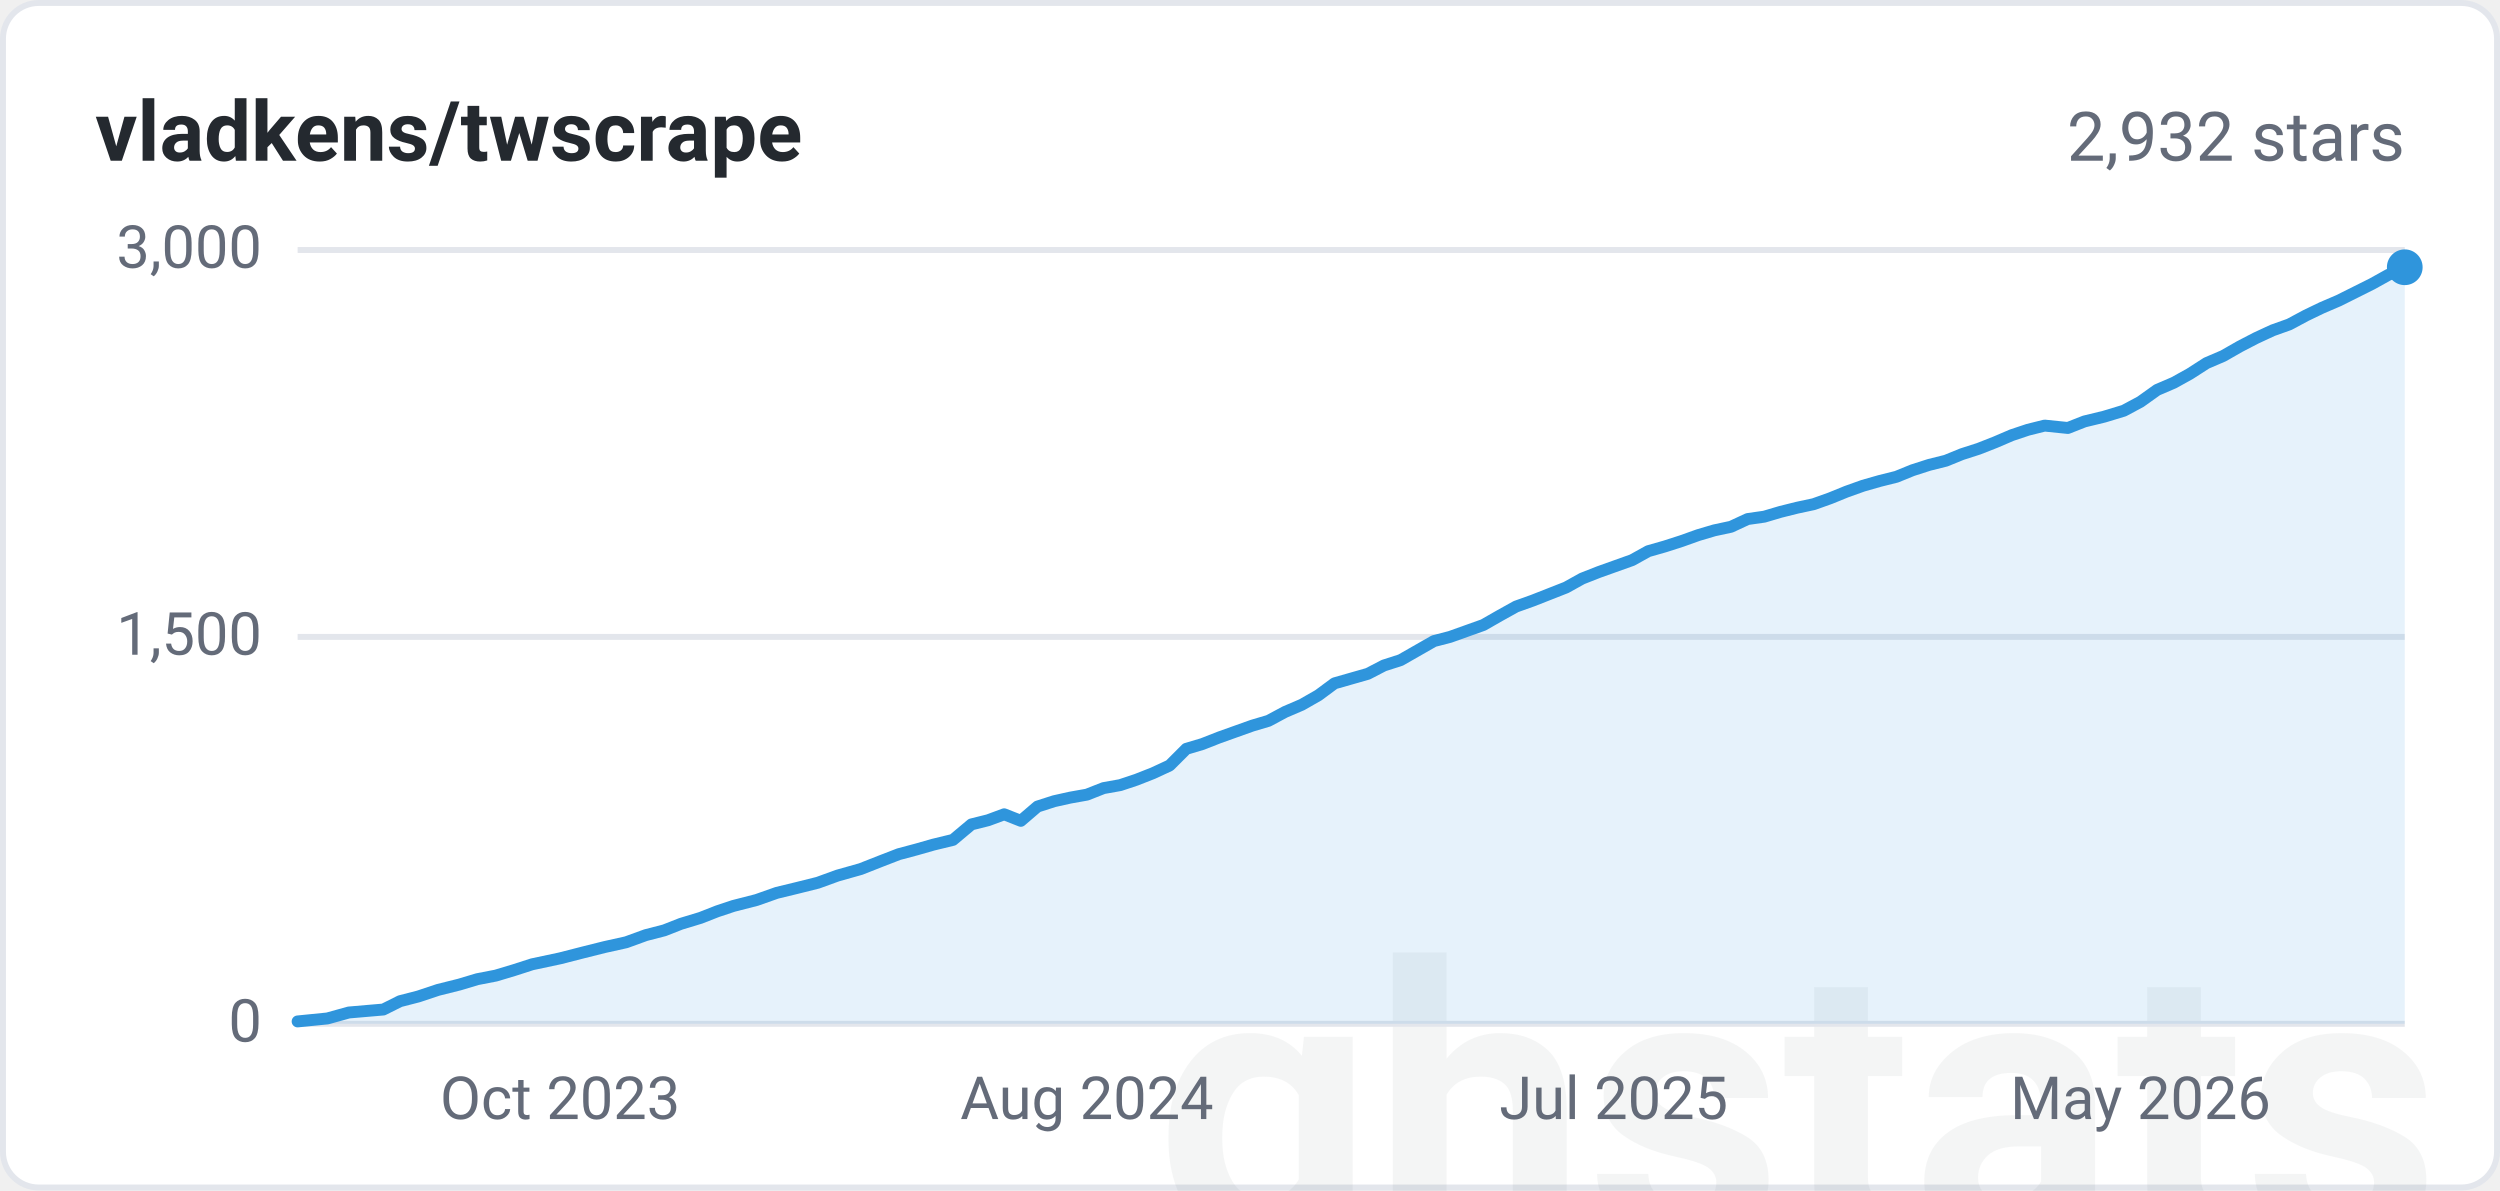
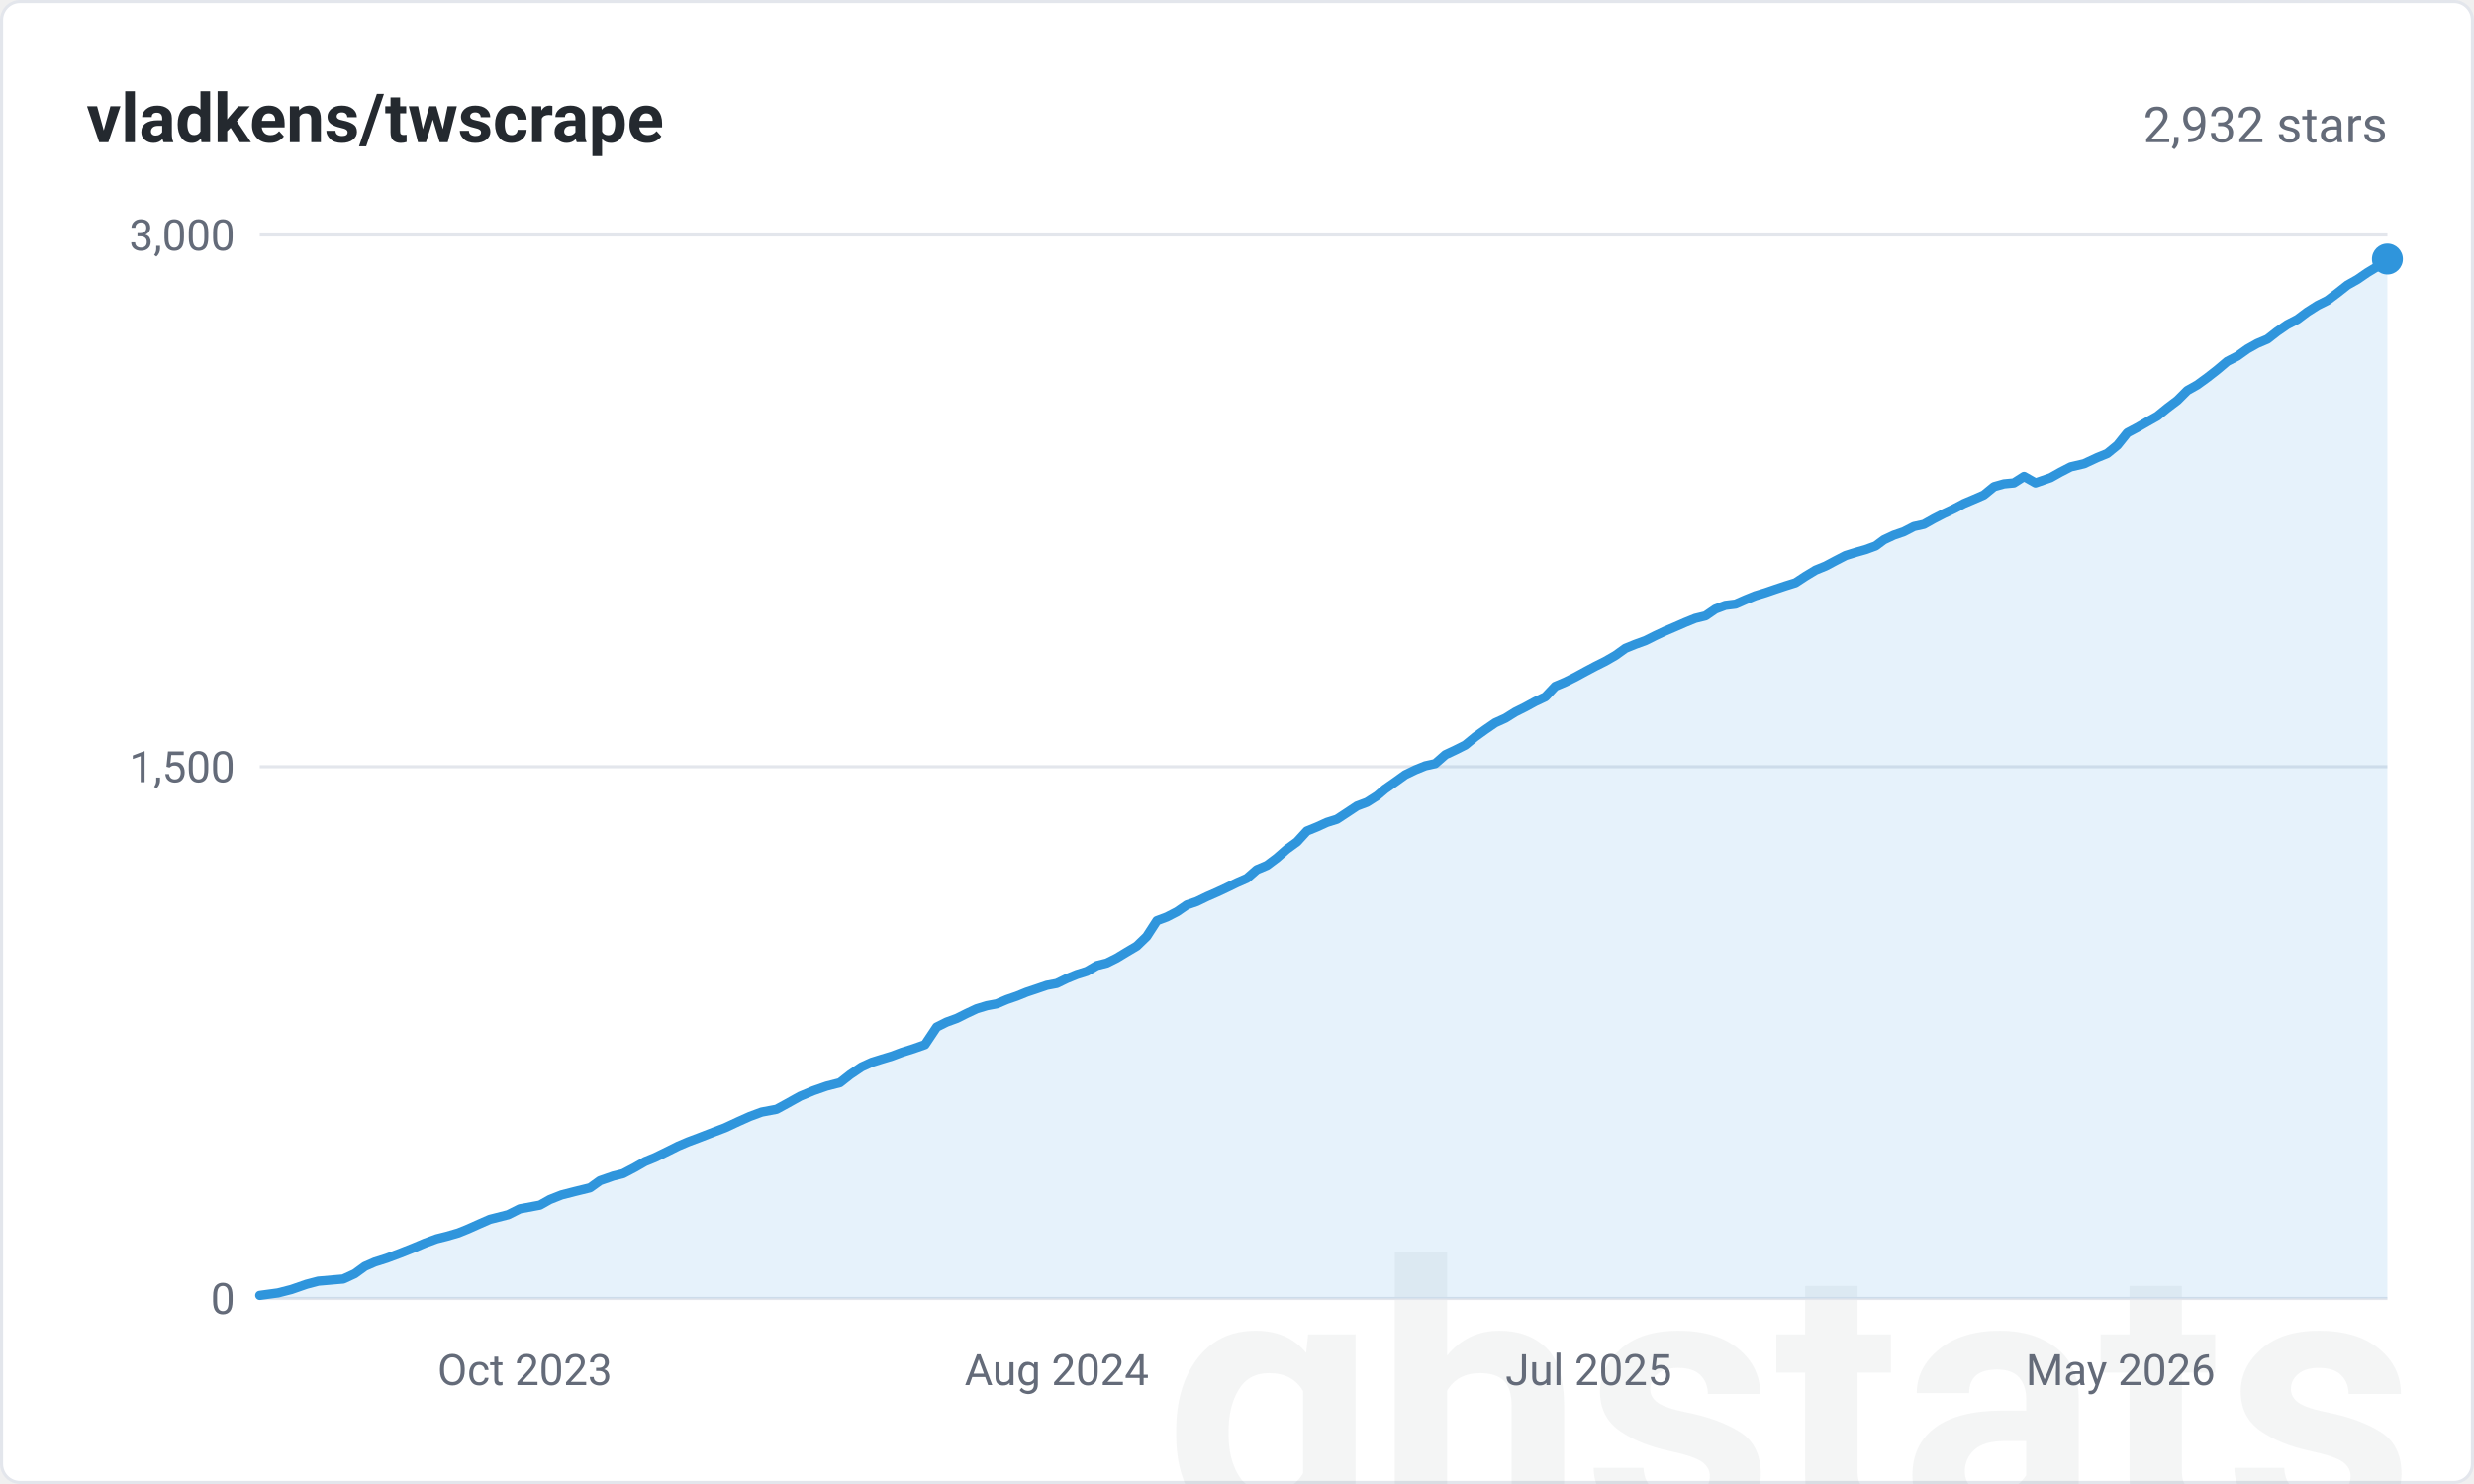
- <svg xmlns="http://www.w3.org/2000/svg" width="420" height="200" viewBox="0 0 420 200" font-family="system-ui, -apple-system, 'Segoe UI', Roboto, Helvetica, Arial, sans-serif">
-   <style>text{font-variant-numeric:tabular-nums}.card{fill:#ffffff;stroke:#e3e6ec}.head{fill:#24292f}.ink{fill:#373c44}.muted{fill:#646b79}.good{fill:#0f7a2a}.bad{fill:#c23a3a}.mark{fill:#24292f;fill-opacity:0.05}.bar{fill:#2f95dc;fill-opacity:0.12}.line{fill:none;stroke:#2f95dc;stroke-width:2;stroke-linejoin:round;stroke-linecap:round}.grid{stroke:#e3e6ec}.dot{fill:#2f95dc}@media (prefers-color-scheme:dark){.card{fill:#181c25;stroke:#262d3b}.head{fill:#f0f1f3}.ink{fill:#c2c7d0}.muted{fill:#8891a4}.good{fill:#3fbf5a}.bad{fill:#ef7676}.mark{fill:#f0f1f3;fill-opacity:0.04}.bar{fill:#4fb0f0;fill-opacity:0.12}.line{fill:none;stroke:#4fb0f0;stroke-width:2;stroke-linejoin:round;stroke-linecap:round}.grid{stroke:#262d3b}.dot{fill:#4fb0f0}}</style>
-   <rect x="0.5" y="0.5" width="419" height="199" rx="6" class="card" />
-   <text x="410" y="208" font-size="64" class="mark" font-weight="700" text-anchor="end">ghstats</text>
-   <text x="16" y="27" font-size="14" class="head" font-weight="600">vladkens/twscrape</text>
-   <text x="404" y="27" font-size="11.5" class="muted" text-anchor="end">2,932 stars</text>
-   <line x1="50" y1="172.0" x2="404" y2="172.0" class="grid" />
-   <text x="44" y="175" font-size="10" class="muted" text-anchor="end">0</text>
-   <line x1="50" y1="107.0" x2="404" y2="107.0" class="grid" />
-   <text x="44" y="110" font-size="10" class="muted" text-anchor="end">1,500</text>
-   <line x1="50" y1="42.0" x2="404" y2="42.0" class="grid" />
-   <text x="44" y="45" font-size="10" class="muted" text-anchor="end">3,000</text>
-   <path d="M50.0 171.6L55.0 171.1L58.6 170.1L64.4 169.6L67.2 168.2L70.3 167.4L73.6 166.3L77.2 165.4L80.2 164.5L83.3 163.9L86.3 163.0L89.4 162.0L94.1 161.0L98.0 160.0L101.6 159.1L105.2 158.3L108.5 157.1L111.6 156.3L114.4 155.2L117.7 154.2L120.5 153.1L123.2 152.2L127.1 151.2L130.5 150.0L133.8 149.2L137.4 148.3L140.7 147.1L144.6 146.0L147.9 144.7L151.0 143.5L154.0 142.7L156.8 141.9L160.1 141.1L163.2 138.5L166.0 137.8L168.7 136.8L171.5 137.9L174.3 135.5L177.1 134.6L179.8 134.0L182.6 133.5L185.4 132.4L188.2 131.9L190.9 131.0L193.7 129.9L196.5 128.6L199.3 125.8L202.0 125.0L204.8 123.9L207.6 122.9L210.4 121.9L213.1 121.1L215.9 119.6L218.7 118.4L221.5 116.8L224.2 114.8L227.0 114.0L229.8 113.2L232.5 111.8L235.3 110.9L238.1 109.3L240.9 107.7L243.6 107.0L246.4 106.0L249.2 105.0L252.0 103.4L254.7 101.9L257.5 100.9L260.3 99.8L263.1 98.7L265.8 97.2L268.6 96.1L271.4 95.1L274.2 94.1L276.9 92.6L279.7 91.8L282.5 90.9L285.3 89.9L288.0 89.1L290.8 88.5L293.6 87.2L296.4 86.8L299.1 86.0L301.9 85.3L304.7 84.7L307.5 83.7L310.2 82.6L313.0 81.6L315.8 80.8L318.6 80.1L321.3 79.0L324.1 78.1L326.9 77.4L329.6 76.3L332.4 75.4L335.2 74.3L338.0 73.1L340.7 72.2L343.5 71.5L347.4 71.9L350.2 70.8L353.5 70.0L356.8 69.0L359.6 67.5L362.4 65.5L365.2 64.3L367.9 62.8L370.7 61.0L373.5 59.8L376.3 58.2L379.0 56.8L381.8 55.5L384.6 54.5L387.4 53.0L390.1 51.7L392.9 50.5L395.7 49.1L398.5 47.7L401.2 46.2L404.0 44.9L404 172L50 172Z" class="bar" />
-   <path d="M50.0 171.6L55.0 171.1L58.6 170.1L64.4 169.6L67.2 168.2L70.3 167.4L73.6 166.3L77.2 165.4L80.2 164.5L83.3 163.9L86.3 163.0L89.4 162.0L94.1 161.0L98.0 160.0L101.6 159.1L105.2 158.3L108.5 157.1L111.6 156.3L114.4 155.2L117.7 154.2L120.5 153.1L123.2 152.2L127.1 151.2L130.5 150.0L133.8 149.2L137.4 148.3L140.7 147.1L144.6 146.0L147.9 144.7L151.0 143.5L154.0 142.7L156.8 141.9L160.1 141.1L163.2 138.5L166.0 137.8L168.7 136.8L171.5 137.9L174.3 135.5L177.1 134.6L179.8 134.0L182.6 133.5L185.4 132.4L188.2 131.9L190.9 131.0L193.7 129.9L196.5 128.6L199.3 125.8L202.0 125.0L204.8 123.9L207.6 122.9L210.4 121.9L213.1 121.1L215.9 119.6L218.7 118.4L221.5 116.8L224.2 114.8L227.0 114.0L229.8 113.2L232.5 111.8L235.3 110.9L238.1 109.3L240.9 107.7L243.6 107.0L246.4 106.0L249.2 105.0L252.0 103.4L254.7 101.9L257.5 100.9L260.3 99.8L263.1 98.7L265.8 97.2L268.6 96.1L271.4 95.1L274.2 94.1L276.9 92.6L279.7 91.8L282.5 90.9L285.3 89.9L288.0 89.1L290.8 88.5L293.6 87.2L296.4 86.8L299.1 86.0L301.9 85.3L304.7 84.7L307.5 83.7L310.2 82.6L313.0 81.6L315.8 80.8L318.6 80.1L321.3 79.0L324.1 78.1L326.9 77.4L329.6 76.3L332.4 75.4L335.2 74.3L338.0 73.1L340.7 72.2L343.5 71.5L347.4 71.9L350.2 70.8L353.5 70.0L356.8 69.0L359.6 67.5L362.4 65.5L365.2 64.3L367.9 62.8L370.7 61.0L373.5 59.8L376.3 58.2L379.0 56.8L381.8 55.5L384.6 54.5L387.4 53.0L390.1 51.7L392.9 50.5L395.7 49.1L398.5 47.7L401.2 46.2L404.0 44.9" class="line" />
-   <rect x="401.0" y="41.9" width="6" height="6" rx="3" class="dot" />
-   <text x="94.1" y="188" font-size="10" class="muted" text-anchor="middle">Oct 2023</text>
-   <text x="182.6" y="188" font-size="10" class="muted" text-anchor="middle">Aug 2024</text>
-   <text x="271.1" y="188" font-size="10" class="muted" text-anchor="middle">Jul 2025</text>
-   <text x="359.6" y="188" font-size="10" class="muted" text-anchor="middle">May 2026</text>
+ <svg xmlns="http://www.w3.org/2000/svg" width="800" height="480" viewBox="0 0 800 480" font-family="system-ui, -apple-system, 'Segoe UI', Roboto, Helvetica, Arial, sans-serif">
+   <style>text{font-variant-numeric:tabular-nums}.card{fill:#ffffff;stroke:#e3e6ec}.head{fill:#24292f}.ink{fill:#373c44}.muted{fill:#646b79}.good{fill:#0f7a2a}.bad{fill:#c23a3a}.mark{fill:#24292f;fill-opacity:0.05}.bar{fill:#2f95dc;fill-opacity:0.12}.line{fill:none;stroke-width:3;stroke-linejoin:round;stroke-linecap:round}.grid{stroke:#e3e6ec}.line0{stroke:#2f95dc}.dot0{fill:#2f95dc}.line1{stroke:#eb6834}.dot1{fill:#eb6834}.line2{stroke:#1baf7a}.dot2{fill:#1baf7a}.line3{stroke:#7c6ff0}.dot3{fill:#7c6ff0}@media (prefers-color-scheme:dark){.card{fill:#181c25;stroke:#262d3b}.head{fill:#f0f1f3}.ink{fill:#c2c7d0}.muted{fill:#8891a4}.good{fill:#3fbf5a}.bad{fill:#ef7676}.mark{fill:#f0f1f3;fill-opacity:0.04}.bar{fill:#4fb0f0;fill-opacity:0.12}.line{fill:none;stroke-width:3;stroke-linejoin:round;stroke-linecap:round}.grid{stroke:#262d3b}.line0{stroke:#4fb0f0}.dot0{fill:#4fb0f0}.line1{stroke:#f07a45}.dot1{fill:#f07a45}.line2{stroke:#22c48a}.dot2{fill:#22c48a}.line3{stroke:#9a8cf0}.dot3{fill:#9a8cf0}}</style>
+   <rect x="0.5" y="0.5" width="799" height="479" rx="6" class="card" />
+   <text x="781" y="495" font-size="120" class="mark" font-weight="700" text-anchor="end">ghstats</text>
+   <text x="28" y="46" font-size="22" class="head" font-weight="600">vladkens/twscrape</text>
+   <text x="772" y="46" font-size="16" class="muted" text-anchor="end">2,932 stars</text>
+   <line x1="84" y1="420.0" x2="772" y2="420.0" class="grid" />
+   <text x="76" y="425" font-size="14" class="muted" text-anchor="end">0</text>
+   <line x1="84" y1="248.0" x2="772" y2="248.0" class="grid" />
+   <text x="76" y="253" font-size="14" class="muted" text-anchor="end">1,500</text>
+   <line x1="84" y1="76.0" x2="772" y2="76.0" class="grid" />
+   <text x="76" y="81" font-size="14" class="muted" text-anchor="end">3,000</text>
+   <path d="M84.0 419.0L89.9 418.2L94.2 417.1L99.1 415.4L102.9 414.4L111.0 413.7L114.7 412.0L118.0 409.6L121.2 408.2L125.0 407.0L129.3 405.4L133.6 403.7L137.4 402.1L141.2 400.7L144.4 399.9L148.2 398.8L151.4 397.5L155.2 395.8L158.4 394.4L164.3 392.9L168.1 391.0L174.6 389.8L177.8 388.0L181.6 386.5L185.9 385.4L190.8 384.2L194.0 381.9L198.3 380.4L201.5 379.6L205.3 377.6L208.6 375.7L211.8 374.4L216.1 372.3L219.3 370.7L222.6 369.3L225.8 368.1L230.7 366.2L234.4 364.8L238.7 362.8L242.5 361.1L246.3 359.7L251.1 358.8L254.4 357.0L258.7 354.6L263.0 352.8L267.3 351.3L271.6 350.2L274.9 347.6L278.6 345.1L281.9 343.6L285.1 342.6L288.4 341.6L291.6 340.4L295.4 339.2L299.1 337.9L302.9 332.2L306.1 330.6L309.4 329.4L312.6 327.8L315.8 326.3L319.1 325.3L322.3 324.7L325.6 323.3L328.8 322.2L332.0 320.9L335.3 319.8L338.5 318.7L341.7 318.1L345.0 316.5L348.2 315.2L351.4 314.2L354.7 312.3L357.9 311.5L361.1 309.9L364.4 307.9L367.6 306.0L370.8 302.9L374.1 297.8L377.3 296.6L380.6 294.9L383.8 292.7L387.0 291.6L390.3 290.0L393.5 288.6L396.7 287.1L400.0 285.5L403.2 284.1L406.4 281.3L409.7 279.9L412.9 277.5L416.1 274.7L419.4 272.3L422.6 268.8L425.8 267.5L429.1 266.0L432.3 265.0L435.5 262.9L438.8 260.7L442.0 259.5L445.3 257.4L447.9 255.2L451.2 252.9L454.4 250.6L457.7 249.0L460.9 247.7L464.1 247.0L467.4 244.1L470.6 242.6L473.8 241.0L477.1 238.3L480.3 236.0L483.5 233.8L486.8 232.3L490.0 230.3L493.2 228.7L496.5 226.9L499.7 225.4L502.9 222.0L506.2 220.6L509.4 219.0L512.7 217.2L515.9 215.5L519.1 213.9L522.4 212.0L525.6 209.7L528.8 208.4L532.1 207.2L535.3 205.6L538.5 204.1L541.8 202.7L545.0 201.3L548.2 200.0L551.5 199.2L554.7 197.0L557.9 195.8L561.2 195.4L564.4 194.0L567.6 192.7L570.9 191.7L574.1 190.6L577.4 189.5L580.6 188.5L583.8 186.4L587.1 184.4L590.3 183.1L593.5 181.4L596.8 179.7L600.0 178.7L603.2 177.8L606.5 176.6L609.2 174.6L612.4 173.1L615.6 172.0L618.9 170.3L622.1 169.6L625.3 167.8L628.6 166.1L631.8 164.6L635.0 162.9L638.3 161.5L641.5 160.1L644.8 157.4L648.0 156.5L651.2 156.2L654.5 154.1L658.2 156.2L663.1 154.5L666.3 152.7L669.6 151.0L673.9 150.0L678.2 148.0L681.4 146.7L684.7 144.0L687.9 140.0L691.1 138.3L694.4 136.4L697.6 134.6L700.8 132.0L704.1 129.5L707.3 126.3L710.5 124.5L713.8 122.1L717.0 119.6L720.2 116.9L723.5 115.2L726.7 112.9L729.9 111.1L733.2 109.7L736.4 107.2L739.6 105.0L742.9 103.3L746.1 100.9L749.4 98.8L752.6 97.2L755.8 94.8L759.1 92.2L762.3 90.4L765.5 88.2L768.8 86.2L772.0 83.8L772 420L84 420Z" class="bar" />
+   <path d="M84.0 419.0L89.9 418.2L94.2 417.1L99.1 415.4L102.9 414.4L111.0 413.7L114.7 412.0L118.0 409.6L121.2 408.2L125.0 407.0L129.3 405.4L133.6 403.7L137.4 402.1L141.2 400.7L144.4 399.9L148.2 398.8L151.4 397.5L155.2 395.8L158.4 394.4L164.3 392.9L168.1 391.0L174.6 389.8L177.8 388.0L181.6 386.5L185.9 385.4L190.8 384.2L194.0 381.9L198.3 380.4L201.5 379.6L205.3 377.6L208.6 375.7L211.8 374.4L216.1 372.3L219.3 370.7L222.6 369.3L225.8 368.1L230.7 366.2L234.4 364.8L238.7 362.8L242.5 361.1L246.3 359.7L251.1 358.8L254.4 357.0L258.7 354.6L263.0 352.8L267.3 351.3L271.6 350.2L274.9 347.6L278.6 345.1L281.9 343.6L285.1 342.6L288.4 341.6L291.6 340.4L295.4 339.2L299.1 337.9L302.9 332.2L306.1 330.6L309.4 329.4L312.6 327.8L315.8 326.3L319.1 325.3L322.3 324.7L325.6 323.3L328.8 322.2L332.0 320.9L335.3 319.8L338.5 318.7L341.7 318.1L345.0 316.5L348.2 315.2L351.4 314.2L354.7 312.3L357.9 311.5L361.1 309.9L364.4 307.9L367.6 306.0L370.8 302.9L374.1 297.8L377.3 296.6L380.6 294.9L383.8 292.7L387.0 291.6L390.3 290.0L393.5 288.6L396.7 287.1L400.0 285.5L403.2 284.1L406.4 281.3L409.7 279.9L412.9 277.5L416.1 274.7L419.4 272.3L422.6 268.8L425.8 267.5L429.1 266.0L432.3 265.0L435.5 262.9L438.8 260.7L442.0 259.5L445.3 257.4L447.9 255.2L451.2 252.9L454.4 250.6L457.7 249.0L460.9 247.7L464.1 247.0L467.4 244.1L470.6 242.6L473.8 241.0L477.1 238.3L480.3 236.0L483.5 233.8L486.8 232.3L490.0 230.3L493.2 228.7L496.5 226.9L499.7 225.4L502.9 222.0L506.2 220.6L509.4 219.0L512.7 217.2L515.9 215.5L519.1 213.9L522.4 212.0L525.6 209.7L528.8 208.4L532.1 207.2L535.3 205.6L538.5 204.1L541.8 202.7L545.0 201.3L548.2 200.0L551.5 199.2L554.7 197.0L557.9 195.8L561.2 195.4L564.4 194.0L567.6 192.7L570.9 191.7L574.1 190.6L577.4 189.5L580.6 188.5L583.8 186.4L587.1 184.4L590.3 183.1L593.5 181.4L596.8 179.7L600.0 178.7L603.2 177.8L606.5 176.6L609.2 174.6L612.4 173.1L615.6 172.0L618.9 170.3L622.1 169.6L625.3 167.8L628.6 166.1L631.8 164.6L635.0 162.9L638.3 161.5L641.5 160.1L644.8 157.4L648.0 156.5L651.2 156.2L654.5 154.1L658.2 156.2L663.1 154.5L666.3 152.7L669.6 151.0L673.9 150.0L678.2 148.0L681.4 146.7L684.7 144.0L687.9 140.0L691.1 138.3L694.4 136.4L697.6 134.6L700.8 132.0L704.1 129.5L707.3 126.3L710.5 124.5L713.8 122.1L717.0 119.6L720.2 116.9L723.5 115.2L726.7 112.9L729.9 111.1L733.2 109.7L736.4 107.2L739.6 105.0L742.9 103.3L746.1 100.9L749.4 98.8L752.6 97.2L755.8 94.8L759.1 92.2L762.3 90.4L765.5 88.2L768.8 86.2L772.0 83.8" class="line line0" />
+   <rect x="767.0" y="78.8" width="10" height="10" rx="5" class="dot0" />
+   <text x="169.7" y="448" font-size="14" class="muted" text-anchor="middle">Oct 2023</text>
+   <text x="341.7" y="448" font-size="14" class="muted" text-anchor="middle">Aug 2024</text>
+   <text x="513.7" y="448" font-size="14" class="muted" text-anchor="middle">Jul 2025</text>
+   <text x="685.7" y="448" font-size="14" class="muted" text-anchor="middle">May 2026</text>
</svg>
